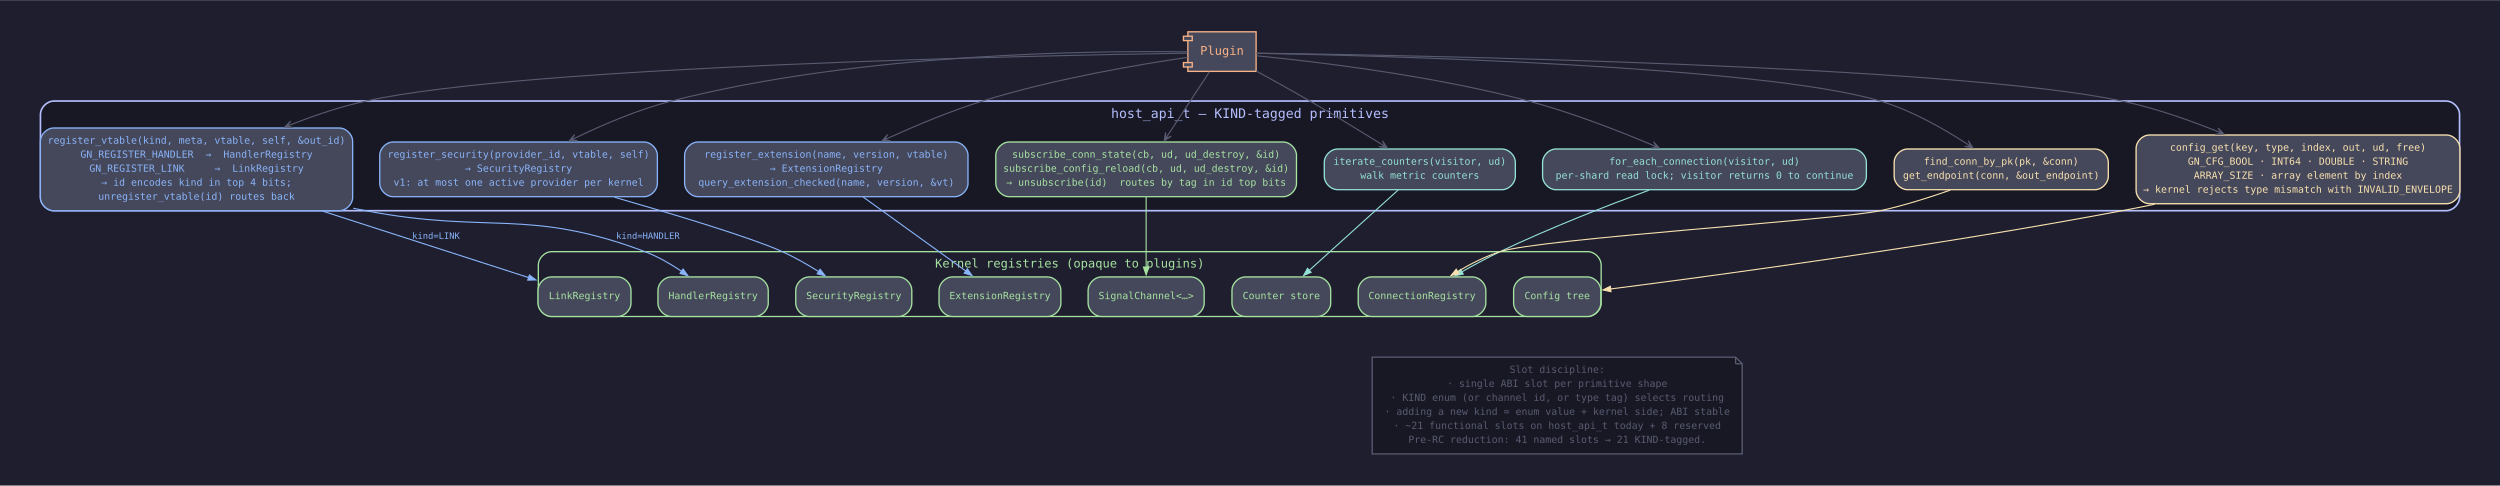
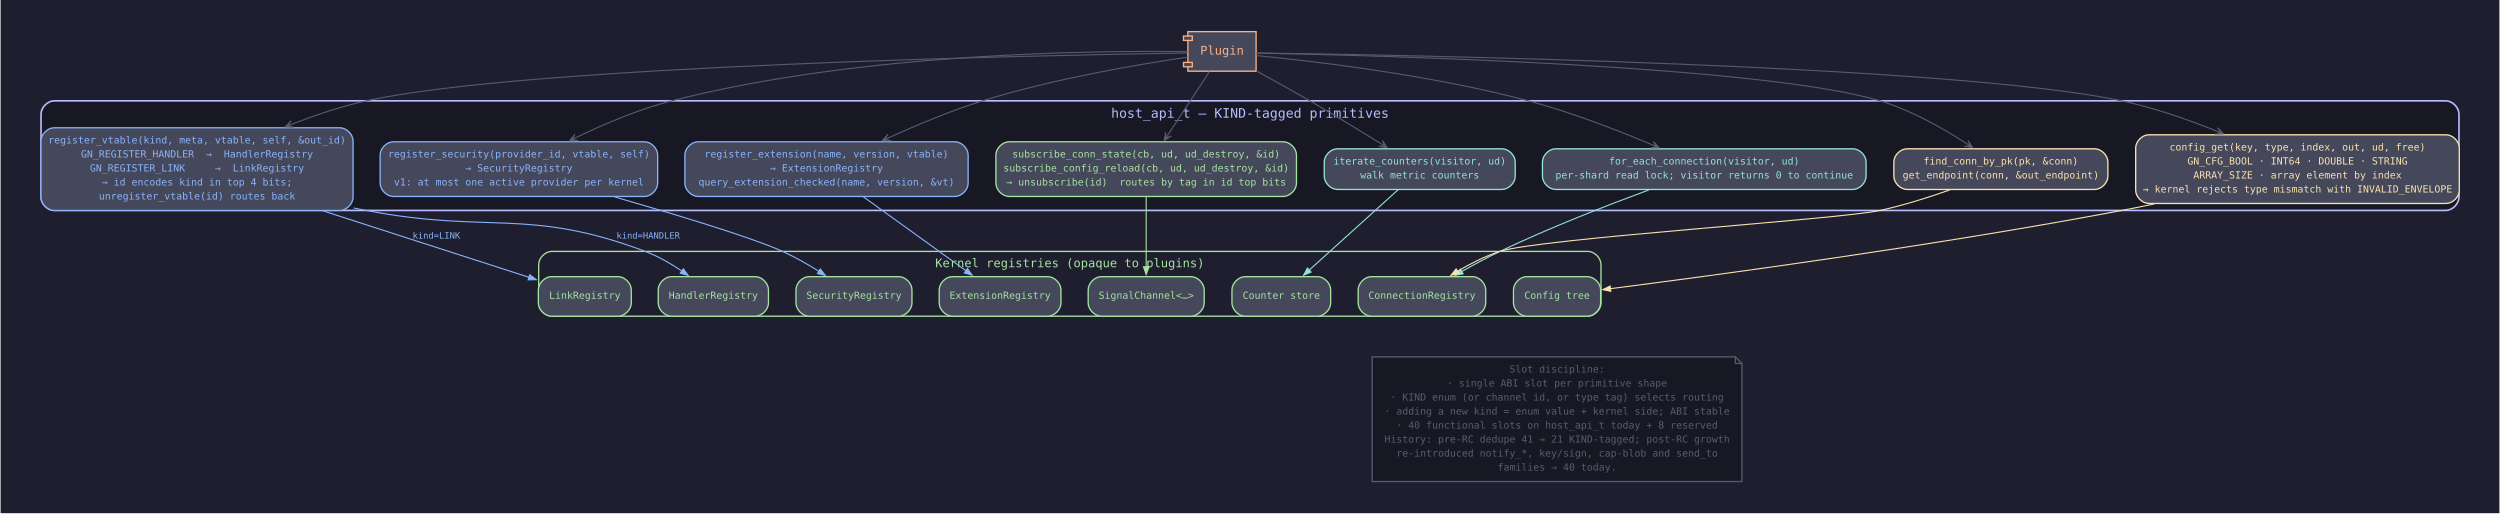
- <svg xmlns="http://www.w3.org/2000/svg" width="2275pt" height="442pt" viewBox="0.00 0.00 2274.60 441.64">
-   <g id="graph0" class="graph" transform="scale(1 1) rotate(0) translate(28.8 412.84)">
-     <polygon fill="#1e1e2e" stroke="none" points="-28.8,28.8 -28.8,-412.84 2245.8,-412.84 2245.8,28.8 -28.8,28.8" />
+ <svg xmlns="http://www.w3.org/2000/svg" width="2275pt" height="467pt" viewBox="0.00 0.00 2274.60 467.14">
+   <g id="graph0" class="graph" transform="scale(1 1) rotate(0) translate(28.8 438.34)">
+     <polygon fill="#1e1e2e" stroke="none" points="-28.8,28.8 -28.8,-438.34 2245.8,-438.34 2245.8,28.8 -28.8,28.8" />
    <g id="clust1" class="cluster">
-       <path fill="#181825" stroke="#b4befe" stroke-width="1.5" d="M20,-221.27C20,-221.27 2197,-221.27 2197,-221.27 2203,-221.27 2209,-227.27 2209,-233.27 2209,-233.27 2209,-309.04 2209,-309.04 2209,-315.04 2203,-321.04 2197,-321.04 2197,-321.04 20,-321.04 20,-321.04 14,-321.04 8,-315.04 8,-309.04 8,-309.04 8,-233.27 8,-233.27 8,-227.27 14,-221.27 20,-221.27" />
-       <text text-anchor="middle" x="1108.5" y="-305.64" font-family="JetBrains Mono,Fira Code,monospace" font-size="12.00" fill="#b4befe">host_api_t — KIND-tagged primitives</text>
+       <path fill="#181825" stroke="#b4befe" stroke-width="1.5" d="M20,-246.77C20,-246.77 2197,-246.77 2197,-246.77 2203,-246.77 2209,-252.77 2209,-258.77 2209,-258.77 2209,-334.54 2209,-334.54 2209,-340.54 2203,-346.54 2197,-346.54 2197,-346.54 20,-346.54 20,-346.54 14,-346.54 8,-340.54 8,-334.54 8,-334.54 8,-258.77 8,-258.77 8,-252.77 14,-246.77 20,-246.77" />
+       <text text-anchor="middle" x="1108.5" y="-331.14" font-family="JetBrains Mono,Fira Code,monospace" font-size="12.00" fill="#b4befe">host_api_t — KIND-tagged primitives</text>
    </g>
    <g id="clust2" class="cluster">
-       <path fill="#1e1e2e" stroke="#a6e3a1" stroke-width="1.2" d="M473,-125.02C473,-125.02 1416,-125.02 1416,-125.02 1422,-125.02 1428,-131.02 1428,-137.02 1428,-137.02 1428,-172.02 1428,-172.02 1428,-178.02 1422,-184.02 1416,-184.02 1416,-184.02 473,-184.02 473,-184.02 467,-184.02 461,-178.02 461,-172.02 461,-172.02 461,-137.02 461,-137.02 461,-131.02 467,-125.02 473,-125.02" />
-       <text text-anchor="middle" x="944.5" y="-169.57" font-family="JetBrains Mono,Fira Code,monospace" font-size="11.00" fill="#a6e3a1">Kernel registries (opaque to plugins)</text>
+       <path fill="#1e1e2e" stroke="#a6e3a1" stroke-width="1.2" d="M473,-150.52C473,-150.52 1416,-150.52 1416,-150.52 1422,-150.52 1428,-156.52 1428,-162.52 1428,-162.52 1428,-197.52 1428,-197.52 1428,-203.52 1422,-209.52 1416,-209.52 1416,-209.52 473,-209.52 473,-209.52 467,-209.52 461,-203.52 461,-197.52 461,-197.52 461,-162.52 461,-162.52 461,-156.52 467,-150.52 473,-150.52" />
+       <text text-anchor="middle" x="944.5" y="-195.07" font-family="JetBrains Mono,Fira Code,monospace" font-size="11.00" fill="#a6e3a1">Kernel registries (opaque to plugins)</text>
    </g>
    <g id="node1" class="node">
-       <polygon fill="#45475a" stroke="#fab387" stroke-width="1.2" points="1114.05,-384.04 1051.95,-384.04 1051.95,-380.04 1047.95,-380.04 1047.95,-376.04 1051.95,-376.04 1051.95,-356.04 1047.95,-356.04 1047.95,-352.04 1051.95,-352.04 1051.95,-348.04 1114.05,-348.04 1114.05,-384.04" />
-       <polyline fill="none" stroke="#fab387" stroke-width="1.2" points="1051.95,-380.04 1055.95,-380.04 1055.95,-376.04 1051.95,-376.04" />
-       <polyline fill="none" stroke="#fab387" stroke-width="1.2" points="1051.95,-356.04 1055.95,-356.04 1055.95,-352.04 1051.95,-352.04" />
-       <text text-anchor="middle" x="1083" y="-363.09" font-family="JetBrains Mono,Fira Code,monospace" font-size="11.00" fill="#fab387">Plugin</text>
+       <polygon fill="#45475a" stroke="#fab387" stroke-width="1.2" points="1114.05,-409.54 1051.95,-409.54 1051.95,-405.54 1047.95,-405.54 1047.95,-401.54 1051.95,-401.54 1051.95,-381.54 1047.95,-381.54 1047.95,-377.54 1051.95,-377.54 1051.95,-373.54 1114.05,-373.54 1114.05,-409.54" />
+       <polyline fill="none" stroke="#fab387" stroke-width="1.2" points="1051.95,-405.54 1055.95,-405.54 1055.95,-401.54 1051.95,-401.54" />
+       <polyline fill="none" stroke="#fab387" stroke-width="1.2" points="1051.95,-381.54 1055.95,-381.54 1055.95,-377.54 1051.95,-377.54" />
+       <text text-anchor="middle" x="1083" y="-388.59" font-family="JetBrains Mono,Fira Code,monospace" font-size="11.00" fill="#fab387">Plugin</text>
    </g>
    <g id="node2" class="node">
-       <path fill="#45475a" stroke="#89b4fa" stroke-width="1.2" d="M280.05,-296.54C280.05,-296.54 19.95,-296.54 19.95,-296.54 13.95,-296.54 7.95,-290.54 7.95,-284.54 7.95,-284.54 7.95,-233.27 7.95,-233.27 7.95,-227.27 13.95,-221.27 19.95,-221.27 19.95,-221.27 280.05,-221.27 280.05,-221.27 286.05,-221.27 292.05,-227.27 292.05,-233.27 292.05,-233.27 292.05,-284.54 292.05,-284.54 292.05,-290.54 286.05,-296.54 280.05,-296.54" />
-       <text text-anchor="middle" x="150" y="-282.23" font-family="JetBrains Mono,Fira Code,monospace" font-size="9.00" fill="#89b4fa">register_vtable(kind, meta, vtable, self, &amp;out_id)</text>
-       <text text-anchor="middle" x="150" y="-269.48" font-family="JetBrains Mono,Fira Code,monospace" font-size="9.00" fill="#89b4fa">  GN_REGISTER_HANDLER  →  HandlerRegistry</text>
-       <text text-anchor="middle" x="150" y="-256.73" font-family="JetBrains Mono,Fira Code,monospace" font-size="9.00" fill="#89b4fa">  GN_REGISTER_LINK     →  LinkRegistry</text>
-       <text text-anchor="middle" x="150" y="-243.98" font-family="JetBrains Mono,Fira Code,monospace" font-size="9.00" fill="#89b4fa">→ id encodes kind in top 4 bits;</text>
-       <text text-anchor="middle" x="150" y="-231.23" font-family="JetBrains Mono,Fira Code,monospace" font-size="9.00" fill="#89b4fa">  unregister_vtable(id) routes back</text>
+       <path fill="#45475a" stroke="#89b4fa" stroke-width="1.2" d="M280.05,-322.04C280.05,-322.04 19.95,-322.04 19.95,-322.04 13.95,-322.04 7.95,-316.04 7.95,-310.04 7.95,-310.04 7.95,-258.77 7.95,-258.77 7.95,-252.77 13.95,-246.77 19.95,-246.77 19.95,-246.77 280.05,-246.77 280.05,-246.77 286.05,-246.77 292.05,-252.77 292.05,-258.77 292.05,-258.77 292.05,-310.04 292.05,-310.04 292.05,-316.04 286.05,-322.04 280.05,-322.04" />
+       <text text-anchor="middle" x="150" y="-307.73" font-family="JetBrains Mono,Fira Code,monospace" font-size="9.00" fill="#89b4fa">register_vtable(kind, meta, vtable, self, &amp;out_id)</text>
+       <text text-anchor="middle" x="150" y="-294.98" font-family="JetBrains Mono,Fira Code,monospace" font-size="9.00" fill="#89b4fa">  GN_REGISTER_HANDLER  →  HandlerRegistry</text>
+       <text text-anchor="middle" x="150" y="-282.23" font-family="JetBrains Mono,Fira Code,monospace" font-size="9.00" fill="#89b4fa">  GN_REGISTER_LINK     →  LinkRegistry</text>
+       <text text-anchor="middle" x="150" y="-269.48" font-family="JetBrains Mono,Fira Code,monospace" font-size="9.00" fill="#89b4fa">→ id encodes kind in top 4 bits;</text>
+       <text text-anchor="middle" x="150" y="-256.73" font-family="JetBrains Mono,Fira Code,monospace" font-size="9.00" fill="#89b4fa">  unregister_vtable(id) routes back</text>
    </g>
    <g id="edge1" class="edge">
-       <path fill="none" stroke="#585b70" d="M1051.49,-364.61C924.52,-362.65 450.17,-353.29 304,-321.04 281.64,-316.11 258.29,-308.33 236.73,-299.95" />
-       <polygon fill="#585b70" stroke="#585b70" points="230.32,-297.42 237.99,-297.06 232.44,-298.26 236.83,-299.99 236.83,-299.99 236.83,-299.99 232.44,-298.26 235.67,-302.92 230.32,-297.42" />
+       <path fill="none" stroke="#585b70" d="M1051.49,-390.11C924.52,-388.15 450.17,-378.79 304,-346.54 281.64,-341.61 258.29,-333.83 236.73,-325.45" />
+       <polygon fill="#585b70" stroke="#585b70" points="230.32,-322.92 237.99,-322.56 232.44,-323.76 236.83,-325.49 236.83,-325.49 236.83,-325.49 232.44,-323.76 235.67,-328.42 230.32,-322.92" />
    </g>
    <g id="node3" class="node">
-       <path fill="#45475a" stroke="#89b4fa" stroke-width="1.2" d="M557.3,-283.79C557.3,-283.79 328.7,-283.79 328.7,-283.79 322.7,-283.79 316.7,-277.79 316.7,-271.79 316.7,-271.79 316.7,-246.02 316.7,-246.02 316.7,-240.02 322.7,-234.02 328.7,-234.02 328.7,-234.02 557.3,-234.02 557.3,-234.02 563.3,-234.02 569.3,-240.02 569.3,-246.02 569.3,-246.02 569.3,-271.79 569.3,-271.79 569.3,-277.79 563.3,-283.79 557.3,-283.79" />
-       <text text-anchor="middle" x="443" y="-269.48" font-family="JetBrains Mono,Fira Code,monospace" font-size="9.00" fill="#89b4fa">register_security(provider_id, vtable, self)</text>
-       <text text-anchor="middle" x="443" y="-256.73" font-family="JetBrains Mono,Fira Code,monospace" font-size="9.00" fill="#89b4fa">→ SecurityRegistry</text>
-       <text text-anchor="middle" x="443" y="-243.98" font-family="JetBrains Mono,Fira Code,monospace" font-size="9.00" fill="#89b4fa">  v1: at most one active provider per kernel</text>
+       <path fill="#45475a" stroke="#89b4fa" stroke-width="1.2" d="M557.3,-309.29C557.3,-309.29 328.7,-309.29 328.7,-309.29 322.7,-309.29 316.7,-303.29 316.7,-297.29 316.7,-297.29 316.7,-271.52 316.7,-271.52 316.7,-265.52 322.7,-259.52 328.7,-259.52 328.7,-259.52 557.3,-259.52 557.3,-259.52 563.3,-259.52 569.3,-265.52 569.3,-271.52 569.3,-271.52 569.3,-297.29 569.3,-297.29 569.3,-303.29 563.3,-309.29 557.3,-309.29" />
+       <text text-anchor="middle" x="443" y="-294.98" font-family="JetBrains Mono,Fira Code,monospace" font-size="9.00" fill="#89b4fa">register_security(provider_id, vtable, self)</text>
+       <text text-anchor="middle" x="443" y="-282.23" font-family="JetBrains Mono,Fira Code,monospace" font-size="9.00" fill="#89b4fa">→ SecurityRegistry</text>
+       <text text-anchor="middle" x="443" y="-269.48" font-family="JetBrains Mono,Fira Code,monospace" font-size="9.00" fill="#89b4fa">  v1: at most one active provider per kernel</text>
    </g>
    <g id="edge2" class="edge">
-       <path fill="none" stroke="#585b70" d="M1051.62,-365.79C971.82,-366.96 755.17,-365.44 582,-321.04 552.25,-313.41 520.79,-300.07 495.34,-287.79" />
-       <polygon fill="#585b70" stroke="#585b70" points="489.08,-284.72 496.75,-284.97 491.13,-285.73 495.37,-287.8 495.37,-287.8 495.37,-287.8 491.13,-285.73 493.98,-290.63 489.08,-284.72" />
+       <path fill="none" stroke="#585b70" d="M1051.62,-391.29C971.82,-392.46 755.17,-390.94 582,-346.54 552.25,-338.91 520.79,-325.57 495.34,-313.29" />
+       <polygon fill="#585b70" stroke="#585b70" points="489.08,-310.22 496.75,-310.47 491.13,-311.23 495.37,-313.3 495.37,-313.3 495.37,-313.3 491.13,-311.23 493.98,-316.13 489.08,-310.22" />
    </g>
    <g id="node4" class="node">
-       <path fill="#45475a" stroke="#89b4fa" stroke-width="1.2" d="M839.92,-283.79C839.92,-283.79 606.08,-283.79 606.08,-283.79 600.08,-283.79 594.08,-277.79 594.08,-271.79 594.08,-271.79 594.08,-246.02 594.08,-246.02 594.08,-240.02 600.08,-234.02 606.08,-234.02 606.08,-234.02 839.92,-234.02 839.92,-234.02 845.92,-234.02 851.92,-240.02 851.92,-246.02 851.92,-246.02 851.92,-271.79 851.92,-271.79 851.92,-277.79 845.92,-283.79 839.92,-283.79" />
-       <text text-anchor="middle" x="723" y="-269.48" font-family="JetBrains Mono,Fira Code,monospace" font-size="9.00" fill="#89b4fa">register_extension(name, version, vtable)</text>
-       <text text-anchor="middle" x="723" y="-256.73" font-family="JetBrains Mono,Fira Code,monospace" font-size="9.00" fill="#89b4fa">→ ExtensionRegistry</text>
-       <text text-anchor="middle" x="723" y="-243.98" font-family="JetBrains Mono,Fira Code,monospace" font-size="9.00" fill="#89b4fa">  query_extension_checked(name, version, &amp;vt)</text>
+       <path fill="#45475a" stroke="#89b4fa" stroke-width="1.2" d="M839.92,-309.29C839.92,-309.29 606.08,-309.29 606.08,-309.29 600.08,-309.29 594.08,-303.29 594.08,-297.29 594.08,-297.29 594.08,-271.52 594.08,-271.52 594.08,-265.52 600.08,-259.52 606.08,-259.52 606.08,-259.52 839.92,-259.52 839.92,-259.52 845.92,-259.52 851.92,-265.52 851.92,-271.52 851.92,-271.52 851.92,-297.29 851.92,-297.29 851.92,-303.29 845.92,-309.29 839.92,-309.29" />
+       <text text-anchor="middle" x="723" y="-294.98" font-family="JetBrains Mono,Fira Code,monospace" font-size="9.00" fill="#89b4fa">register_extension(name, version, vtable)</text>
+       <text text-anchor="middle" x="723" y="-282.23" font-family="JetBrains Mono,Fira Code,monospace" font-size="9.00" fill="#89b4fa">→ ExtensionRegistry</text>
+       <text text-anchor="middle" x="723" y="-269.48" font-family="JetBrains Mono,Fira Code,monospace" font-size="9.00" fill="#89b4fa">  query_extension_checked(name, version, &amp;vt)</text>
    </g>
    <g id="edge3" class="edge">
-       <path fill="none" stroke="#585b70" d="M1051.81,-360.83C1009.03,-354.58 930.05,-341.36 865,-321.04 836.32,-312.08 805.57,-299.26 780.04,-287.68" />
-       <polygon fill="#585b70" stroke="#585b70" points="773.75,-284.8 781.43,-284.85 775.82,-285.75 780.11,-287.71 780.11,-287.71 780.11,-287.71 775.82,-285.75 778.8,-290.58 773.75,-284.8" />
+       <path fill="none" stroke="#585b70" d="M1051.81,-386.33C1009.03,-380.08 930.05,-366.86 865,-346.54 836.32,-337.58 805.57,-324.76 780.04,-313.18" />
+       <polygon fill="#585b70" stroke="#585b70" points="773.75,-310.3 781.43,-310.35 775.82,-311.25 780.11,-313.21 780.11,-313.21 780.11,-313.21 775.82,-311.25 778.8,-316.08 773.75,-310.3" />
    </g>
    <g id="node5" class="node">
-       <path fill="#45475a" stroke="#a6e3a1" stroke-width="1.2" d="M1138.8,-283.79C1138.8,-283.79 889.2,-283.79 889.2,-283.79 883.2,-283.79 877.2,-277.79 877.2,-271.79 877.2,-271.79 877.2,-246.02 877.2,-246.02 877.2,-240.02 883.2,-234.02 889.2,-234.02 889.2,-234.02 1138.8,-234.02 1138.8,-234.02 1144.8,-234.02 1150.8,-240.02 1150.8,-246.02 1150.8,-246.02 1150.8,-271.79 1150.8,-271.79 1150.8,-277.79 1144.8,-283.79 1138.8,-283.79" />
-       <text text-anchor="middle" x="1014" y="-269.48" font-family="JetBrains Mono,Fira Code,monospace" font-size="9.00" fill="#a6e3a1">subscribe_conn_state(cb, ud, ud_destroy, &amp;id)</text>
-       <text text-anchor="middle" x="1014" y="-256.73" font-family="JetBrains Mono,Fira Code,monospace" font-size="9.00" fill="#a6e3a1">subscribe_config_reload(cb, ud, ud_destroy, &amp;id)</text>
-       <text text-anchor="middle" x="1014" y="-243.98" font-family="JetBrains Mono,Fira Code,monospace" font-size="9.00" fill="#a6e3a1">→ unsubscribe(id)  routes by tag in id top bits</text>
+       <path fill="#45475a" stroke="#a6e3a1" stroke-width="1.2" d="M1138.8,-309.29C1138.8,-309.29 889.2,-309.29 889.2,-309.29 883.2,-309.29 877.2,-303.29 877.2,-297.29 877.2,-297.29 877.2,-271.52 877.2,-271.52 877.2,-265.52 883.2,-259.52 889.2,-259.52 889.2,-259.52 1138.8,-259.52 1138.8,-259.52 1144.8,-259.52 1150.8,-265.52 1150.8,-271.52 1150.8,-271.52 1150.8,-297.29 1150.8,-297.29 1150.8,-303.29 1144.8,-309.29 1138.8,-309.29" />
+       <text text-anchor="middle" x="1014" y="-294.98" font-family="JetBrains Mono,Fira Code,monospace" font-size="9.00" fill="#a6e3a1">subscribe_conn_state(cb, ud, ud_destroy, &amp;id)</text>
+       <text text-anchor="middle" x="1014" y="-282.23" font-family="JetBrains Mono,Fira Code,monospace" font-size="9.00" fill="#a6e3a1">subscribe_config_reload(cb, ud, ud_destroy, &amp;id)</text>
+       <text text-anchor="middle" x="1014" y="-269.48" font-family="JetBrains Mono,Fira Code,monospace" font-size="9.00" fill="#a6e3a1">→ unsubscribe(id)  routes by tag in id top bits</text>
    </g>
    <g id="edge4" class="edge">
-       <path fill="none" stroke="#585b70" d="M1071.61,-347.68C1061.45,-332.2 1046.34,-309.18 1034.15,-290.6" />
-       <polygon fill="#585b70" stroke="#585b70" points="1030.47,-285 1036.94,-289.12 1031.72,-286.91 1034.31,-290.85 1034.31,-290.85 1034.31,-290.85 1031.72,-286.91 1031.68,-292.58 1030.47,-285" />
+       <path fill="none" stroke="#585b70" d="M1071.61,-373.18C1061.45,-357.7 1046.34,-334.68 1034.15,-316.1" />
+       <polygon fill="#585b70" stroke="#585b70" points="1030.47,-310.5 1036.94,-314.62 1031.72,-312.41 1034.31,-316.35 1034.31,-316.35 1034.31,-316.35 1031.72,-312.41 1031.68,-318.08 1030.47,-310.5" />
    </g>
    <g id="node6" class="node">
-       <path fill="#45475a" stroke="#94e2d5" stroke-width="1.2" d="M1657.3,-277.41C1657.3,-277.41 1386.7,-277.41 1386.7,-277.41 1380.7,-277.41 1374.7,-271.41 1374.7,-265.41 1374.7,-265.41 1374.7,-252.39 1374.7,-252.39 1374.7,-246.39 1380.7,-240.39 1386.7,-240.39 1386.7,-240.39 1657.3,-240.39 1657.3,-240.39 1663.3,-240.39 1669.3,-246.39 1669.3,-252.39 1669.3,-252.39 1669.3,-265.41 1669.3,-265.41 1669.3,-271.41 1663.3,-277.41 1657.3,-277.41" />
-       <text text-anchor="middle" x="1522" y="-263.1" font-family="JetBrains Mono,Fira Code,monospace" font-size="9.00" fill="#94e2d5">for_each_connection(visitor, ud)</text>
-       <text text-anchor="middle" x="1522" y="-250.35" font-family="JetBrains Mono,Fira Code,monospace" font-size="9.00" fill="#94e2d5">  per-shard read lock; visitor returns 0 to continue</text>
+       <path fill="#45475a" stroke="#94e2d5" stroke-width="1.2" d="M1657.3,-302.91C1657.3,-302.91 1386.7,-302.91 1386.7,-302.91 1380.7,-302.91 1374.7,-296.91 1374.7,-290.91 1374.7,-290.91 1374.7,-277.89 1374.7,-277.89 1374.7,-271.89 1380.7,-265.89 1386.7,-265.89 1386.7,-265.89 1657.3,-265.89 1657.3,-265.89 1663.3,-265.89 1669.3,-271.89 1669.3,-277.89 1669.3,-277.89 1669.3,-290.91 1669.3,-290.91 1669.3,-296.91 1663.3,-302.91 1657.3,-302.91" />
+       <text text-anchor="middle" x="1522" y="-288.6" font-family="JetBrains Mono,Fira Code,monospace" font-size="9.00" fill="#94e2d5">for_each_connection(visitor, ud)</text>
+       <text text-anchor="middle" x="1522" y="-275.85" font-family="JetBrains Mono,Fira Code,monospace" font-size="9.00" fill="#94e2d5">  per-shard read lock; visitor returns 0 to continue</text>
    </g>
    <g id="edge5" class="edge">
-       <path fill="none" stroke="#585b70" d="M1114.41,-362.24C1166.52,-357.12 1273.87,-344.55 1362,-321.04 1400.83,-310.68 1443.26,-294.22 1474.67,-280.98" />
-       <polygon fill="#585b70" stroke="#585b70" points="1480.88,-278.35 1475.67,-283.98 1478.78,-279.24 1474.43,-281.08 1474.43,-281.08 1474.43,-281.08 1478.78,-279.24 1473.2,-278.18 1480.88,-278.35" />
+       <path fill="none" stroke="#585b70" d="M1114.41,-387.74C1166.52,-382.62 1273.87,-370.05 1362,-346.54 1400.83,-336.18 1443.26,-319.72 1474.67,-306.48" />
+       <polygon fill="#585b70" stroke="#585b70" points="1480.88,-303.85 1475.67,-309.48 1478.78,-304.74 1474.43,-306.58 1474.43,-306.58 1474.43,-306.58 1478.78,-304.74 1473.2,-303.68 1480.88,-303.85" />
    </g>
    <g id="node7" class="node">
-       <path fill="#45475a" stroke="#94e2d5" stroke-width="1.2" d="M1337.92,-277.41C1337.92,-277.41 1188.08,-277.41 1188.08,-277.41 1182.08,-277.41 1176.08,-271.41 1176.08,-265.41 1176.08,-265.41 1176.08,-252.39 1176.08,-252.39 1176.08,-246.39 1182.08,-240.39 1188.08,-240.39 1188.08,-240.39 1337.92,-240.39 1337.92,-240.39 1343.92,-240.39 1349.92,-246.39 1349.92,-252.39 1349.92,-252.39 1349.92,-265.41 1349.92,-265.41 1349.92,-271.41 1343.92,-277.41 1337.92,-277.41" />
-       <text text-anchor="middle" x="1263" y="-263.1" font-family="JetBrains Mono,Fira Code,monospace" font-size="9.00" fill="#94e2d5">iterate_counters(visitor, ud)</text>
-       <text text-anchor="middle" x="1263" y="-250.35" font-family="JetBrains Mono,Fira Code,monospace" font-size="9.00" fill="#94e2d5">  walk metric counters</text>
+       <path fill="#45475a" stroke="#94e2d5" stroke-width="1.2" d="M1337.92,-302.91C1337.92,-302.91 1188.08,-302.91 1188.08,-302.91 1182.08,-302.91 1176.08,-296.91 1176.08,-290.91 1176.08,-290.91 1176.08,-277.89 1176.08,-277.89 1176.08,-271.89 1182.08,-265.89 1188.08,-265.89 1188.08,-265.89 1337.92,-265.89 1337.92,-265.89 1343.92,-265.89 1349.92,-271.89 1349.92,-277.89 1349.92,-277.89 1349.92,-290.91 1349.92,-290.91 1349.92,-296.91 1343.92,-302.91 1337.92,-302.91" />
+       <text text-anchor="middle" x="1263" y="-288.6" font-family="JetBrains Mono,Fira Code,monospace" font-size="9.00" fill="#94e2d5">iterate_counters(visitor, ud)</text>
+       <text text-anchor="middle" x="1263" y="-275.85" font-family="JetBrains Mono,Fira Code,monospace" font-size="9.00" fill="#94e2d5">  walk metric counters</text>
    </g>
    <g id="edge6" class="edge">
-       <path fill="none" stroke="#585b70" d="M1114.34,-348.24C1129.18,-340.17 1147.1,-330.27 1163,-321.04 1184.63,-308.49 1208.54,-293.9 1227.56,-282.12" />
-       <polygon fill="#585b70" stroke="#585b70" points="1233.29,-278.56 1229.01,-284.93 1231.35,-279.76 1227.35,-282.25 1227.35,-282.25 1227.35,-282.25 1231.35,-279.76 1225.68,-279.57 1233.29,-278.56" />
+       <path fill="none" stroke="#585b70" d="M1114.34,-373.74C1129.18,-365.67 1147.1,-355.77 1163,-346.54 1184.63,-333.99 1208.54,-319.4 1227.56,-307.62" />
+       <polygon fill="#585b70" stroke="#585b70" points="1233.29,-304.06 1229.01,-310.43 1231.35,-305.26 1227.35,-307.75 1227.35,-307.75 1227.35,-307.75 1231.35,-305.26 1225.68,-305.07 1233.29,-304.06" />
    </g>
    <g id="node8" class="node">
-       <path fill="#45475a" stroke="#f9e2af" stroke-width="1.2" d="M2197.3,-290.16C2197.3,-290.16 1926.7,-290.16 1926.7,-290.16 1920.7,-290.16 1914.7,-284.16 1914.7,-278.16 1914.7,-278.16 1914.7,-239.64 1914.7,-239.64 1914.7,-233.64 1920.7,-227.64 1926.7,-227.64 1926.7,-227.64 2197.3,-227.64 2197.3,-227.64 2203.3,-227.64 2209.3,-233.64 2209.3,-239.64 2209.3,-239.64 2209.3,-278.16 2209.3,-278.16 2209.3,-284.16 2203.3,-290.16 2197.3,-290.16" />
-       <text text-anchor="middle" x="2062" y="-275.85" font-family="JetBrains Mono,Fira Code,monospace" font-size="9.00" fill="#f9e2af">config_get(key, type, index, out, ud, free)</text>
-       <text text-anchor="middle" x="2062" y="-263.1" font-family="JetBrains Mono,Fira Code,monospace" font-size="9.00" fill="#f9e2af">  GN_CFG_BOOL · INT64 · DOUBLE · STRING</text>
-       <text text-anchor="middle" x="2062" y="-250.35" font-family="JetBrains Mono,Fira Code,monospace" font-size="9.00" fill="#f9e2af">  ARRAY_SIZE · array element by index</text>
-       <text text-anchor="middle" x="2062" y="-237.6" font-family="JetBrains Mono,Fira Code,monospace" font-size="9.00" fill="#f9e2af">→ kernel rejects type mismatch with INVALID_ENVELOPE</text>
+       <path fill="#45475a" stroke="#f9e2af" stroke-width="1.2" d="M2197.3,-315.66C2197.3,-315.66 1926.7,-315.66 1926.7,-315.66 1920.7,-315.66 1914.7,-309.66 1914.7,-303.66 1914.7,-303.66 1914.7,-265.14 1914.7,-265.14 1914.7,-259.14 1920.7,-253.14 1926.7,-253.14 1926.7,-253.14 2197.3,-253.14 2197.3,-253.14 2203.3,-253.14 2209.3,-259.14 2209.3,-265.14 2209.3,-265.14 2209.3,-303.66 2209.3,-303.66 2209.3,-309.66 2203.3,-315.66 2197.3,-315.66" />
+       <text text-anchor="middle" x="2062" y="-301.35" font-family="JetBrains Mono,Fira Code,monospace" font-size="9.00" fill="#f9e2af">config_get(key, type, index, out, ud, free)</text>
+       <text text-anchor="middle" x="2062" y="-288.6" font-family="JetBrains Mono,Fira Code,monospace" font-size="9.00" fill="#f9e2af">  GN_CFG_BOOL · INT64 · DOUBLE · STRING</text>
+       <text text-anchor="middle" x="2062" y="-275.85" font-family="JetBrains Mono,Fira Code,monospace" font-size="9.00" fill="#f9e2af">  ARRAY_SIZE · array element by index</text>
+       <text text-anchor="middle" x="2062" y="-263.1" font-family="JetBrains Mono,Fira Code,monospace" font-size="9.00" fill="#f9e2af">→ kernel rejects type mismatch with INVALID_ENVELOPE</text>
    </g>
    <g id="edge7" class="edge">
-       <path fill="none" stroke="#585b70" d="M1114.32,-364.66C1245.03,-362.85 1747.39,-353.88 1902,-321.04 1930.98,-314.88 1961.64,-304.26 1988.28,-293.58" />
-       <polygon fill="#585b70" stroke="#585b70" points="1994.55,-291.03 1989.25,-296.58 1992.44,-291.88 1988.07,-293.66 1988.07,-293.66 1988.07,-293.66 1992.44,-291.88 1986.88,-290.74 1994.55,-291.03" />
+       <path fill="none" stroke="#585b70" d="M1114.32,-390.16C1245.03,-388.35 1747.39,-379.38 1902,-346.54 1930.98,-340.38 1961.64,-329.76 1988.28,-319.08" />
+       <polygon fill="#585b70" stroke="#585b70" points="1994.55,-316.53 1989.25,-322.08 1992.44,-317.38 1988.07,-319.16 1988.07,-319.16 1988.07,-319.16 1992.44,-317.38 1986.88,-316.24 1994.55,-316.53" />
    </g>
    <g id="node9" class="node">
-       <path fill="#45475a" stroke="#f9e2af" stroke-width="1.2" d="M1877.42,-277.41C1877.42,-277.41 1706.58,-277.41 1706.58,-277.41 1700.58,-277.41 1694.58,-271.41 1694.58,-265.41 1694.58,-265.41 1694.58,-252.39 1694.58,-252.39 1694.58,-246.39 1700.58,-240.39 1706.58,-240.39 1706.58,-240.39 1877.42,-240.39 1877.42,-240.39 1883.42,-240.39 1889.42,-246.39 1889.42,-252.39 1889.42,-252.39 1889.42,-265.41 1889.42,-265.41 1889.42,-271.41 1883.42,-277.41 1877.42,-277.41" />
-       <text text-anchor="middle" x="1792" y="-263.1" font-family="JetBrains Mono,Fira Code,monospace" font-size="9.00" fill="#f9e2af">find_conn_by_pk(pk, &amp;conn)</text>
-       <text text-anchor="middle" x="1792" y="-250.35" font-family="JetBrains Mono,Fira Code,monospace" font-size="9.00" fill="#f9e2af">get_endpoint(conn, &amp;out_endpoint)</text>
+       <path fill="#45475a" stroke="#f9e2af" stroke-width="1.2" d="M1877.42,-302.91C1877.42,-302.91 1706.58,-302.91 1706.58,-302.91 1700.58,-302.91 1694.58,-296.91 1694.58,-290.91 1694.58,-290.91 1694.58,-277.89 1694.58,-277.89 1694.58,-271.89 1700.58,-265.89 1706.58,-265.89 1706.58,-265.89 1877.42,-265.89 1877.42,-265.89 1883.42,-265.89 1889.42,-271.89 1889.42,-277.89 1889.42,-277.89 1889.42,-290.91 1889.42,-290.91 1889.42,-296.91 1883.42,-302.91 1877.42,-302.91" />
+       <text text-anchor="middle" x="1792" y="-288.6" font-family="JetBrains Mono,Fira Code,monospace" font-size="9.00" fill="#f9e2af">find_conn_by_pk(pk, &amp;conn)</text>
+       <text text-anchor="middle" x="1792" y="-275.85" font-family="JetBrains Mono,Fira Code,monospace" font-size="9.00" fill="#f9e2af">get_endpoint(conn, &amp;out_endpoint)</text>
    </g>
    <g id="edge8" class="edge">
-       <path fill="none" stroke="#585b70" d="M1114.4,-364.51C1221.84,-362.44 1574.1,-353.27 1682,-321.04 1710.33,-312.58 1739.46,-295.97 1760.61,-282.2" />
-       <polygon fill="#585b70" stroke="#585b70" points="1766.18,-278.52 1762.08,-285.01 1764.27,-279.78 1760.34,-282.38 1760.34,-282.38 1760.34,-282.38 1764.27,-279.78 1758.6,-279.76 1766.18,-278.52" />
+       <path fill="none" stroke="#585b70" d="M1114.4,-390.01C1221.84,-387.94 1574.1,-378.77 1682,-346.54 1710.33,-338.08 1739.46,-321.47 1760.61,-307.7" />
+       <polygon fill="#585b70" stroke="#585b70" points="1766.18,-304.02 1762.08,-310.51 1764.27,-305.28 1760.34,-307.88 1760.34,-307.88 1760.34,-307.88 1764.27,-305.28 1758.6,-305.26 1766.18,-304.02" />
    </g>
    <g id="node10" class="node">
-       <path fill="#45475a" stroke="#a6e3a1" stroke-width="1.2" d="M658.17,-161.02C658.17,-161.02 581.83,-161.02 581.83,-161.02 575.83,-161.02 569.83,-155.02 569.83,-149.02 569.83,-149.02 569.83,-137.02 569.83,-137.02 569.83,-131.02 575.83,-125.02 581.83,-125.02 581.83,-125.02 658.17,-125.02 658.17,-125.02 664.17,-125.02 670.17,-131.02 670.17,-137.02 670.17,-137.02 670.17,-149.02 670.17,-149.02 670.17,-155.02 664.17,-161.02 658.17,-161.02" />
-       <text text-anchor="middle" x="620" y="-140.84" font-family="JetBrains Mono,Fira Code,monospace" font-size="9.00" fill="#a6e3a1">HandlerRegistry</text>
+       <path fill="#45475a" stroke="#a6e3a1" stroke-width="1.2" d="M658.17,-186.52C658.17,-186.52 581.83,-186.52 581.83,-186.52 575.83,-186.52 569.83,-180.52 569.83,-174.52 569.83,-174.52 569.83,-162.52 569.83,-162.52 569.83,-156.52 575.83,-150.52 581.83,-150.52 581.83,-150.52 658.17,-150.52 658.17,-150.52 664.17,-150.52 670.17,-156.52 670.17,-162.52 670.17,-162.52 670.17,-174.52 670.17,-174.52 670.17,-180.52 664.17,-186.52 658.17,-186.52" />
+       <text text-anchor="middle" x="620" y="-166.34" font-family="JetBrains Mono,Fira Code,monospace" font-size="9.00" fill="#a6e3a1">HandlerRegistry</text>
    </g>
    <g id="edge9" class="edge">
-       <path fill="none" stroke="#89b4fa" d="M292.54,-223.53C296.4,-222.75 300.22,-222 304,-221.27 416.05,-199.77 451.19,-224.14 558,-184.02 569.69,-179.63 581.47,-172.78 591.58,-165.98" />
-       <polygon fill="#89b4fa" stroke="#89b4fa" points="592.69,-168.19 597.04,-162.18 589.89,-164.17 592.69,-168.19" />
-       <text text-anchor="middle" x="560.67" y="-195.67" font-family="JetBrains Mono,Fira Code,monospace" font-size="8.00" fill="#89b4fa">kind=HANDLER</text>
+       <path fill="none" stroke="#89b4fa" d="M292.54,-249.03C296.4,-248.25 300.22,-247.5 304,-246.77 416.05,-225.27 451.19,-249.64 558,-209.52 569.69,-205.13 581.47,-198.28 591.58,-191.48" />
+       <polygon fill="#89b4fa" stroke="#89b4fa" points="592.69,-193.69 597.04,-187.68 589.89,-189.67 592.69,-193.69" />
+       <text text-anchor="middle" x="560.67" y="-221.17" font-family="JetBrains Mono,Fira Code,monospace" font-size="8.00" fill="#89b4fa">kind=HANDLER</text>
    </g>
    <g id="node11" class="node">
-       <path fill="#45475a" stroke="#a6e3a1" stroke-width="1.2" d="M533.3,-161.02C533.3,-161.02 472.7,-161.02 472.7,-161.02 466.7,-161.02 460.7,-155.02 460.7,-149.02 460.7,-149.02 460.7,-137.02 460.7,-137.02 460.7,-131.02 466.7,-125.02 472.7,-125.02 472.7,-125.02 533.3,-125.02 533.3,-125.02 539.3,-125.02 545.3,-131.02 545.3,-137.02 545.3,-137.02 545.3,-149.02 545.3,-149.02 545.3,-155.02 539.3,-161.02 533.3,-161.02" />
-       <text text-anchor="middle" x="503" y="-140.84" font-family="JetBrains Mono,Fira Code,monospace" font-size="9.00" fill="#a6e3a1">LinkRegistry</text>
+       <path fill="#45475a" stroke="#a6e3a1" stroke-width="1.2" d="M533.3,-186.52C533.3,-186.52 472.7,-186.52 472.7,-186.52 466.7,-186.52 460.7,-180.52 460.7,-174.52 460.7,-174.52 460.7,-162.52 460.7,-162.52 460.7,-156.52 466.7,-150.52 472.7,-150.52 472.7,-150.52 533.3,-150.52 533.3,-150.52 539.3,-150.52 545.3,-156.52 545.3,-162.52 545.3,-162.52 545.3,-174.52 545.3,-174.52 545.3,-180.52 539.3,-186.52 533.3,-186.52" />
+       <text text-anchor="middle" x="503" y="-166.34" font-family="JetBrains Mono,Fira Code,monospace" font-size="9.00" fill="#a6e3a1">LinkRegistry</text>
    </g>
    <g id="edge10" class="edge">
-       <path fill="none" stroke="#89b4fa" d="M265.1,-220.77C328.37,-200.36 403.67,-176.06 452.35,-160.36" />
-       <polygon fill="#89b4fa" stroke="#89b4fa" points="452.88,-162.76 458.79,-158.28 451.38,-158.1 452.88,-162.76" />
-       <text text-anchor="middle" x="367.88" y="-195.67" font-family="JetBrains Mono,Fira Code,monospace" font-size="8.00" fill="#89b4fa">kind=LINK</text>
+       <path fill="none" stroke="#89b4fa" d="M265.1,-246.27C328.37,-225.86 403.67,-201.56 452.35,-185.86" />
+       <polygon fill="#89b4fa" stroke="#89b4fa" points="452.88,-188.26 458.79,-183.78 451.38,-183.6 452.88,-188.26" />
+       <text text-anchor="middle" x="367.88" y="-221.17" font-family="JetBrains Mono,Fira Code,monospace" font-size="8.00" fill="#89b4fa">kind=LINK</text>
    </g>
    <g id="node12" class="node">
-       <path fill="#45475a" stroke="#a6e3a1" stroke-width="1.2" d="M788.8,-161.02C788.8,-161.02 707.2,-161.02 707.2,-161.02 701.2,-161.02 695.2,-155.02 695.2,-149.02 695.2,-149.02 695.2,-137.02 695.2,-137.02 695.2,-131.02 701.2,-125.02 707.2,-125.02 707.2,-125.02 788.8,-125.02 788.8,-125.02 794.8,-125.02 800.8,-131.02 800.8,-137.02 800.8,-137.02 800.8,-149.02 800.8,-149.02 800.8,-155.02 794.8,-161.02 788.8,-161.02" />
-       <text text-anchor="middle" x="748" y="-140.84" font-family="JetBrains Mono,Fira Code,monospace" font-size="9.00" fill="#a6e3a1">SecurityRegistry</text>
+       <path fill="#45475a" stroke="#a6e3a1" stroke-width="1.2" d="M788.8,-186.52C788.8,-186.52 707.2,-186.52 707.2,-186.52 701.2,-186.52 695.2,-180.52 695.2,-174.52 695.2,-174.52 695.2,-162.52 695.2,-162.52 695.2,-156.52 701.2,-150.52 707.2,-150.52 707.2,-150.52 788.8,-150.52 788.8,-150.52 794.8,-150.52 800.8,-156.52 800.8,-162.52 800.8,-162.52 800.8,-174.52 800.8,-174.52 800.8,-180.52 794.8,-186.52 788.8,-186.52" />
+       <text text-anchor="middle" x="748" y="-166.34" font-family="JetBrains Mono,Fira Code,monospace" font-size="9.00" fill="#a6e3a1">SecurityRegistry</text>
    </g>
    <g id="edge11" class="edge">
-       <path fill="none" stroke="#89b4fa" d="M530.27,-233.54C587.01,-217.23 655.4,-196.52 683,-184.02 694.28,-178.91 705.98,-172.21 716.3,-165.75" />
-       <polygon fill="#89b4fa" stroke="#89b4fa" points="717.35,-167.99 721.92,-162.15 714.71,-163.86 717.35,-167.99" />
+       <path fill="none" stroke="#89b4fa" d="M530.27,-259.04C587.01,-242.73 655.4,-222.02 683,-209.52 694.28,-204.41 705.98,-197.71 716.3,-191.25" />
+       <polygon fill="#89b4fa" stroke="#89b4fa" points="717.35,-193.49 721.92,-187.65 714.71,-189.36 717.35,-193.49" />
    </g>
    <g id="node13" class="node">
-       <path fill="#45475a" stroke="#a6e3a1" stroke-width="1.2" d="M924.42,-161.02C924.42,-161.02 837.58,-161.02 837.58,-161.02 831.58,-161.02 825.58,-155.02 825.58,-149.02 825.58,-149.02 825.58,-137.02 825.58,-137.02 825.58,-131.02 831.58,-125.02 837.58,-125.02 837.58,-125.02 924.42,-125.02 924.42,-125.02 930.42,-125.02 936.42,-131.02 936.42,-137.02 936.42,-137.02 936.42,-149.02 936.42,-149.02 936.42,-155.02 930.42,-161.02 924.42,-161.02" />
-       <text text-anchor="middle" x="881" y="-140.84" font-family="JetBrains Mono,Fira Code,monospace" font-size="9.00" fill="#a6e3a1">ExtensionRegistry</text>
+       <path fill="#45475a" stroke="#a6e3a1" stroke-width="1.2" d="M924.42,-186.52C924.42,-186.52 837.58,-186.52 837.58,-186.52 831.58,-186.52 825.58,-180.52 825.58,-174.52 825.58,-174.52 825.58,-162.52 825.58,-162.52 825.58,-156.52 831.58,-150.52 837.58,-150.52 837.58,-150.52 924.42,-150.52 924.42,-150.52 930.42,-150.52 936.42,-156.52 936.42,-162.52 936.42,-162.52 936.42,-174.52 936.42,-174.52 936.42,-180.52 930.42,-186.52 924.42,-186.52" />
+       <text text-anchor="middle" x="881" y="-166.34" font-family="JetBrains Mono,Fira Code,monospace" font-size="9.00" fill="#a6e3a1">ExtensionRegistry</text>
    </g>
    <g id="edge12" class="edge">
-       <path fill="none" stroke="#89b4fa" d="M756.51,-233.75C784.23,-213.77 823.3,-185.61 850.24,-166.19" />
-       <polygon fill="#89b4fa" stroke="#89b4fa" points="851.34,-168.42 855.58,-162.34 848.47,-164.45 851.34,-168.42" />
+       <path fill="none" stroke="#89b4fa" d="M756.51,-259.25C784.23,-239.27 823.3,-211.11 850.24,-191.69" />
+       <polygon fill="#89b4fa" stroke="#89b4fa" points="851.34,-193.92 855.58,-187.84 848.47,-189.95 851.34,-193.92" />
    </g>
    <g id="node14" class="node">
-       <path fill="#45475a" stroke="#a6e3a1" stroke-width="1.2" d="M1054.8,-161.02C1054.8,-161.02 973.2,-161.02 973.2,-161.02 967.2,-161.02 961.2,-155.02 961.2,-149.02 961.2,-149.02 961.2,-137.02 961.2,-137.02 961.2,-131.02 967.2,-125.02 973.2,-125.02 973.2,-125.02 1054.8,-125.02 1054.8,-125.02 1060.8,-125.02 1066.8,-131.02 1066.8,-137.02 1066.8,-137.02 1066.8,-149.02 1066.8,-149.02 1066.8,-155.02 1060.8,-161.02 1054.8,-161.02" />
-       <text text-anchor="middle" x="1014" y="-140.84" font-family="JetBrains Mono,Fira Code,monospace" font-size="9.00" fill="#a6e3a1">SignalChannel&lt;…&gt;</text>
+       <path fill="#45475a" stroke="#a6e3a1" stroke-width="1.2" d="M1054.8,-186.52C1054.8,-186.52 973.2,-186.52 973.2,-186.52 967.2,-186.52 961.2,-180.52 961.2,-174.52 961.2,-174.52 961.2,-162.52 961.2,-162.52 961.2,-156.52 967.2,-150.52 973.2,-150.52 973.2,-150.52 1054.8,-150.52 1054.8,-150.52 1060.8,-150.52 1066.8,-156.52 1066.8,-162.52 1066.8,-162.52 1066.8,-174.52 1066.8,-174.52 1066.8,-180.52 1060.8,-186.52 1054.8,-186.52" />
+       <text text-anchor="middle" x="1014" y="-166.34" font-family="JetBrains Mono,Fira Code,monospace" font-size="9.00" fill="#a6e3a1">SignalChannel&lt;…&gt;</text>
    </g>
    <g id="edge13" class="edge">
-       <path fill="none" stroke="#a6e3a1" d="M1014,-233.75C1014,-214.95 1014,-188.92 1014,-169.74" />
-       <polygon fill="#a6e3a1" stroke="#a6e3a1" points="1016.45,-169.97 1014,-162.97 1011.55,-169.97 1016.45,-169.97" />
+       <path fill="none" stroke="#a6e3a1" d="M1014,-259.25C1014,-240.45 1014,-214.42 1014,-195.24" />
+       <polygon fill="#a6e3a1" stroke="#a6e3a1" points="1016.45,-195.47 1014,-188.47 1011.55,-195.47 1016.45,-195.47" />
    </g>
    <g id="node15" class="node">
-       <path fill="#45475a" stroke="#a6e3a1" stroke-width="1.2" d="M1311.05,-161.02C1311.05,-161.02 1218.95,-161.02 1218.95,-161.02 1212.95,-161.02 1206.95,-155.02 1206.95,-149.02 1206.95,-149.02 1206.95,-137.02 1206.95,-137.02 1206.95,-131.02 1212.95,-125.02 1218.95,-125.02 1218.95,-125.02 1311.05,-125.02 1311.05,-125.02 1317.05,-125.02 1323.05,-131.02 1323.05,-137.02 1323.05,-137.02 1323.05,-149.02 1323.05,-149.02 1323.05,-155.02 1317.05,-161.02 1311.05,-161.02" />
-       <text text-anchor="middle" x="1265" y="-140.84" font-family="JetBrains Mono,Fira Code,monospace" font-size="9.00" fill="#a6e3a1">ConnectionRegistry</text>
+       <path fill="#45475a" stroke="#a6e3a1" stroke-width="1.2" d="M1311.05,-186.52C1311.05,-186.52 1218.95,-186.52 1218.95,-186.52 1212.95,-186.52 1206.95,-180.52 1206.95,-174.52 1206.95,-174.52 1206.95,-162.52 1206.95,-162.52 1206.95,-156.52 1212.95,-150.52 1218.95,-150.52 1218.95,-150.52 1311.05,-150.52 1311.05,-150.52 1317.05,-150.52 1323.05,-156.52 1323.05,-162.52 1323.05,-162.52 1323.05,-174.52 1323.05,-174.52 1323.05,-180.52 1317.05,-186.52 1311.05,-186.52" />
+       <text text-anchor="middle" x="1265" y="-166.34" font-family="JetBrains Mono,Fira Code,monospace" font-size="9.00" fill="#a6e3a1">ConnectionRegistry</text>
    </g>
    <g id="edge14" class="edge">
-       <path fill="none" stroke="#94e2d5" d="M1471.48,-239.94C1433.62,-225.98 1380.84,-205.43 1336,-184.02 1324.38,-178.47 1312.04,-171.8 1300.97,-165.52" />
-       <polygon fill="#94e2d5" stroke="#94e2d5" points="1302.5,-163.58 1295.2,-162.22 1300.06,-167.83 1302.5,-163.58" />
+       <path fill="none" stroke="#94e2d5" d="M1471.48,-265.44C1433.62,-251.48 1380.84,-230.93 1336,-209.52 1324.38,-203.97 1312.04,-197.3 1300.97,-191.02" />
+       <polygon fill="#94e2d5" stroke="#94e2d5" points="1302.5,-189.08 1295.2,-187.72 1300.06,-193.33 1302.5,-189.08" />
    </g>
    <g id="node16" class="node">
-       <path fill="#45475a" stroke="#a6e3a1" stroke-width="1.2" d="M1169.92,-161.02C1169.92,-161.02 1104.08,-161.02 1104.08,-161.02 1098.08,-161.02 1092.08,-155.02 1092.08,-149.02 1092.08,-149.02 1092.08,-137.02 1092.08,-137.02 1092.08,-131.02 1098.08,-125.02 1104.08,-125.02 1104.08,-125.02 1169.92,-125.02 1169.92,-125.02 1175.92,-125.02 1181.92,-131.02 1181.92,-137.02 1181.92,-137.02 1181.92,-149.02 1181.92,-149.02 1181.92,-155.02 1175.92,-161.02 1169.92,-161.02" />
-       <text text-anchor="middle" x="1137" y="-140.84" font-family="JetBrains Mono,Fira Code,monospace" font-size="9.00" fill="#a6e3a1">Counter store</text>
+       <path fill="#45475a" stroke="#a6e3a1" stroke-width="1.2" d="M1169.92,-186.52C1169.92,-186.52 1104.08,-186.52 1104.08,-186.52 1098.08,-186.52 1092.08,-180.52 1092.08,-174.52 1092.08,-174.52 1092.08,-162.52 1092.08,-162.52 1092.08,-156.52 1098.08,-150.52 1104.08,-150.52 1104.08,-150.52 1169.92,-150.52 1169.92,-150.52 1175.92,-150.52 1181.92,-156.52 1181.92,-162.52 1181.92,-162.52 1181.92,-174.52 1181.92,-174.52 1181.92,-180.52 1175.92,-186.52 1169.92,-186.52" />
+       <text text-anchor="middle" x="1137" y="-166.34" font-family="JetBrains Mono,Fira Code,monospace" font-size="9.00" fill="#a6e3a1">Counter store</text>
    </g>
    <g id="edge15" class="edge">
-       <path fill="none" stroke="#94e2d5" d="M1243.31,-240.11C1221.46,-220.36 1186.12,-188.42 1162.24,-166.84" />
-       <polygon fill="#94e2d5" stroke="#94e2d5" points="1164.1,-165.21 1157.26,-162.33 1160.81,-168.84 1164.1,-165.21" />
+       <path fill="none" stroke="#94e2d5" d="M1243.31,-265.61C1221.46,-245.86 1186.12,-213.92 1162.24,-192.34" />
+       <polygon fill="#94e2d5" stroke="#94e2d5" points="1164.1,-190.71 1157.26,-187.83 1160.81,-194.34 1164.1,-190.71" />
    </g>
    <g id="node17" class="node">
-       <path fill="#45475a" stroke="#a6e3a1" stroke-width="1.2" d="M1415.67,-161.02C1415.67,-161.02 1360.33,-161.02 1360.33,-161.02 1354.33,-161.02 1348.33,-155.02 1348.33,-149.02 1348.33,-149.02 1348.33,-137.02 1348.33,-137.02 1348.33,-131.02 1354.33,-125.02 1360.33,-125.02 1360.33,-125.02 1415.67,-125.02 1415.67,-125.02 1421.67,-125.02 1427.67,-131.02 1427.67,-137.02 1427.67,-137.02 1427.67,-149.02 1427.67,-149.02 1427.67,-155.02 1421.67,-161.02 1415.67,-161.02" />
-       <text text-anchor="middle" x="1388" y="-140.84" font-family="JetBrains Mono,Fira Code,monospace" font-size="9.00" fill="#a6e3a1">Config tree</text>
+       <path fill="#45475a" stroke="#a6e3a1" stroke-width="1.2" d="M1415.67,-186.52C1415.67,-186.52 1360.33,-186.52 1360.33,-186.52 1354.33,-186.52 1348.33,-180.52 1348.33,-174.52 1348.33,-174.52 1348.33,-162.52 1348.33,-162.52 1348.33,-156.52 1354.33,-150.52 1360.33,-150.52 1360.33,-150.52 1415.67,-150.52 1415.67,-150.52 1421.67,-150.52 1427.67,-156.52 1427.67,-162.52 1427.67,-162.52 1427.67,-174.52 1427.67,-174.52 1427.67,-180.52 1421.67,-186.52 1415.67,-186.52" />
+       <text text-anchor="middle" x="1388" y="-166.34" font-family="JetBrains Mono,Fira Code,monospace" font-size="9.00" fill="#a6e3a1">Config tree</text>
    </g>
    <g id="edge16" class="edge">
-       <path fill="none" stroke="#f9e2af" d="M1931.63,-227.19C1921.62,-225.1 1911.66,-223.1 1902,-221.27 1731.76,-189.04 1527.75,-161.7 1436.39,-150.05" />
-       <polygon fill="#f9e2af" stroke="#f9e2af" points="1436.92,-147.64 1429.66,-149.19 1436.3,-152.5 1436.92,-147.64" />
+       <path fill="none" stroke="#f9e2af" d="M1931.63,-252.69C1921.62,-250.6 1911.66,-248.6 1902,-246.77 1731.76,-214.54 1527.75,-187.2 1436.39,-175.55" />
+       <polygon fill="#f9e2af" stroke="#f9e2af" points="1436.92,-173.14 1429.66,-174.69 1436.3,-178 1436.92,-173.14" />
    </g>
    <g id="edge17" class="edge">
-       <path fill="none" stroke="#f9e2af" d="M1745.51,-239.97C1726.14,-233.14 1703.24,-225.89 1682,-221.27 1644.22,-213.04 1372.82,-195.82 1336,-184.02 1322.61,-179.73 1308.92,-172.74 1297.17,-165.8" />
-       <polygon fill="#f9e2af" stroke="#f9e2af" points="1298.68,-163.85 1291.43,-162.29 1296.13,-168.03 1298.68,-163.85" />
+       <path fill="none" stroke="#f9e2af" d="M1745.51,-265.47C1726.14,-258.64 1703.24,-251.39 1682,-246.77 1644.22,-238.54 1372.82,-221.32 1336,-209.52 1322.61,-205.23 1308.92,-198.24 1297.17,-191.3" />
+       <polygon fill="#f9e2af" stroke="#f9e2af" points="1298.68,-189.35 1291.43,-187.79 1296.13,-193.53 1298.68,-189.35" />
    </g>
    <g id="node18" class="node">
-       <polygon fill="#181825" stroke="#585b70" stroke-width="1.2" points="1550.3,-88.02 1219.7,-88.02 1219.7,0 1556.3,0 1556.3,-82.02 1550.3,-88.02" />
-       <polyline fill="none" stroke="#585b70" stroke-width="1.2" points="1550.3,-88.02 1550.3,-82.02" />
-       <polyline fill="none" stroke="#585b70" stroke-width="1.2" points="1556.3,-82.02 1550.3,-82.02" />
-       <text text-anchor="middle" x="1388" y="-73.71" font-family="JetBrains Mono,Fira Code,monospace" font-size="9.00" fill="#585b70">Slot discipline:</text>
-       <text text-anchor="middle" x="1388" y="-60.96" font-family="JetBrains Mono,Fira Code,monospace" font-size="9.00" fill="#585b70">  · single ABI slot per primitive shape</text>
-       <text text-anchor="middle" x="1388" y="-48.21" font-family="JetBrains Mono,Fira Code,monospace" font-size="9.00" fill="#585b70">  · KIND enum (or channel id, or type tag) selects routing</text>
-       <text text-anchor="middle" x="1388" y="-35.46" font-family="JetBrains Mono,Fira Code,monospace" font-size="9.00" fill="#585b70">  · adding a new kind = enum value + kernel side; ABI stable</text>
-       <text text-anchor="middle" x="1388" y="-22.71" font-family="JetBrains Mono,Fira Code,monospace" font-size="9.00" fill="#585b70">  · ~21 functional slots on host_api_t today + 8 reserved</text>
-       <text text-anchor="middle" x="1388" y="-9.96" font-family="JetBrains Mono,Fira Code,monospace" font-size="9.00" fill="#585b70">Pre-RC reduction: 41 named slots → 21 KIND-tagged.</text>
+       <polygon fill="#181825" stroke="#585b70" stroke-width="1.2" points="1550.3,-113.52 1219.7,-113.52 1219.7,0 1556.3,0 1556.3,-107.52 1550.3,-113.52" />
+       <polyline fill="none" stroke="#585b70" stroke-width="1.2" points="1550.3,-113.52 1550.3,-107.52" />
+       <polyline fill="none" stroke="#585b70" stroke-width="1.2" points="1556.3,-107.52 1550.3,-107.52" />
+       <text text-anchor="middle" x="1388" y="-99.21" font-family="JetBrains Mono,Fira Code,monospace" font-size="9.00" fill="#585b70">Slot discipline:</text>
+       <text text-anchor="middle" x="1388" y="-86.46" font-family="JetBrains Mono,Fira Code,monospace" font-size="9.00" fill="#585b70">  · single ABI slot per primitive shape</text>
+       <text text-anchor="middle" x="1388" y="-73.71" font-family="JetBrains Mono,Fira Code,monospace" font-size="9.00" fill="#585b70">  · KIND enum (or channel id, or type tag) selects routing</text>
+       <text text-anchor="middle" x="1388" y="-60.96" font-family="JetBrains Mono,Fira Code,monospace" font-size="9.00" fill="#585b70">  · adding a new kind = enum value + kernel side; ABI stable</text>
+       <text text-anchor="middle" x="1388" y="-48.21" font-family="JetBrains Mono,Fira Code,monospace" font-size="9.00" fill="#585b70">  · 40 functional slots on host_api_t today + 8 reserved</text>
+       <text text-anchor="middle" x="1388" y="-35.46" font-family="JetBrains Mono,Fira Code,monospace" font-size="9.00" fill="#585b70">History: pre-RC dedupe 41 → 21 KIND-tagged; post-RC growth</text>
+       <text text-anchor="middle" x="1388" y="-22.71" font-family="JetBrains Mono,Fira Code,monospace" font-size="9.00" fill="#585b70">re-introduced notify_*, key/sign, cap-blob and send_to</text>
+       <text text-anchor="middle" x="1388" y="-9.96" font-family="JetBrains Mono,Fira Code,monospace" font-size="9.00" fill="#585b70">families → 40 today.</text>
    </g>
  </g>
</svg>
